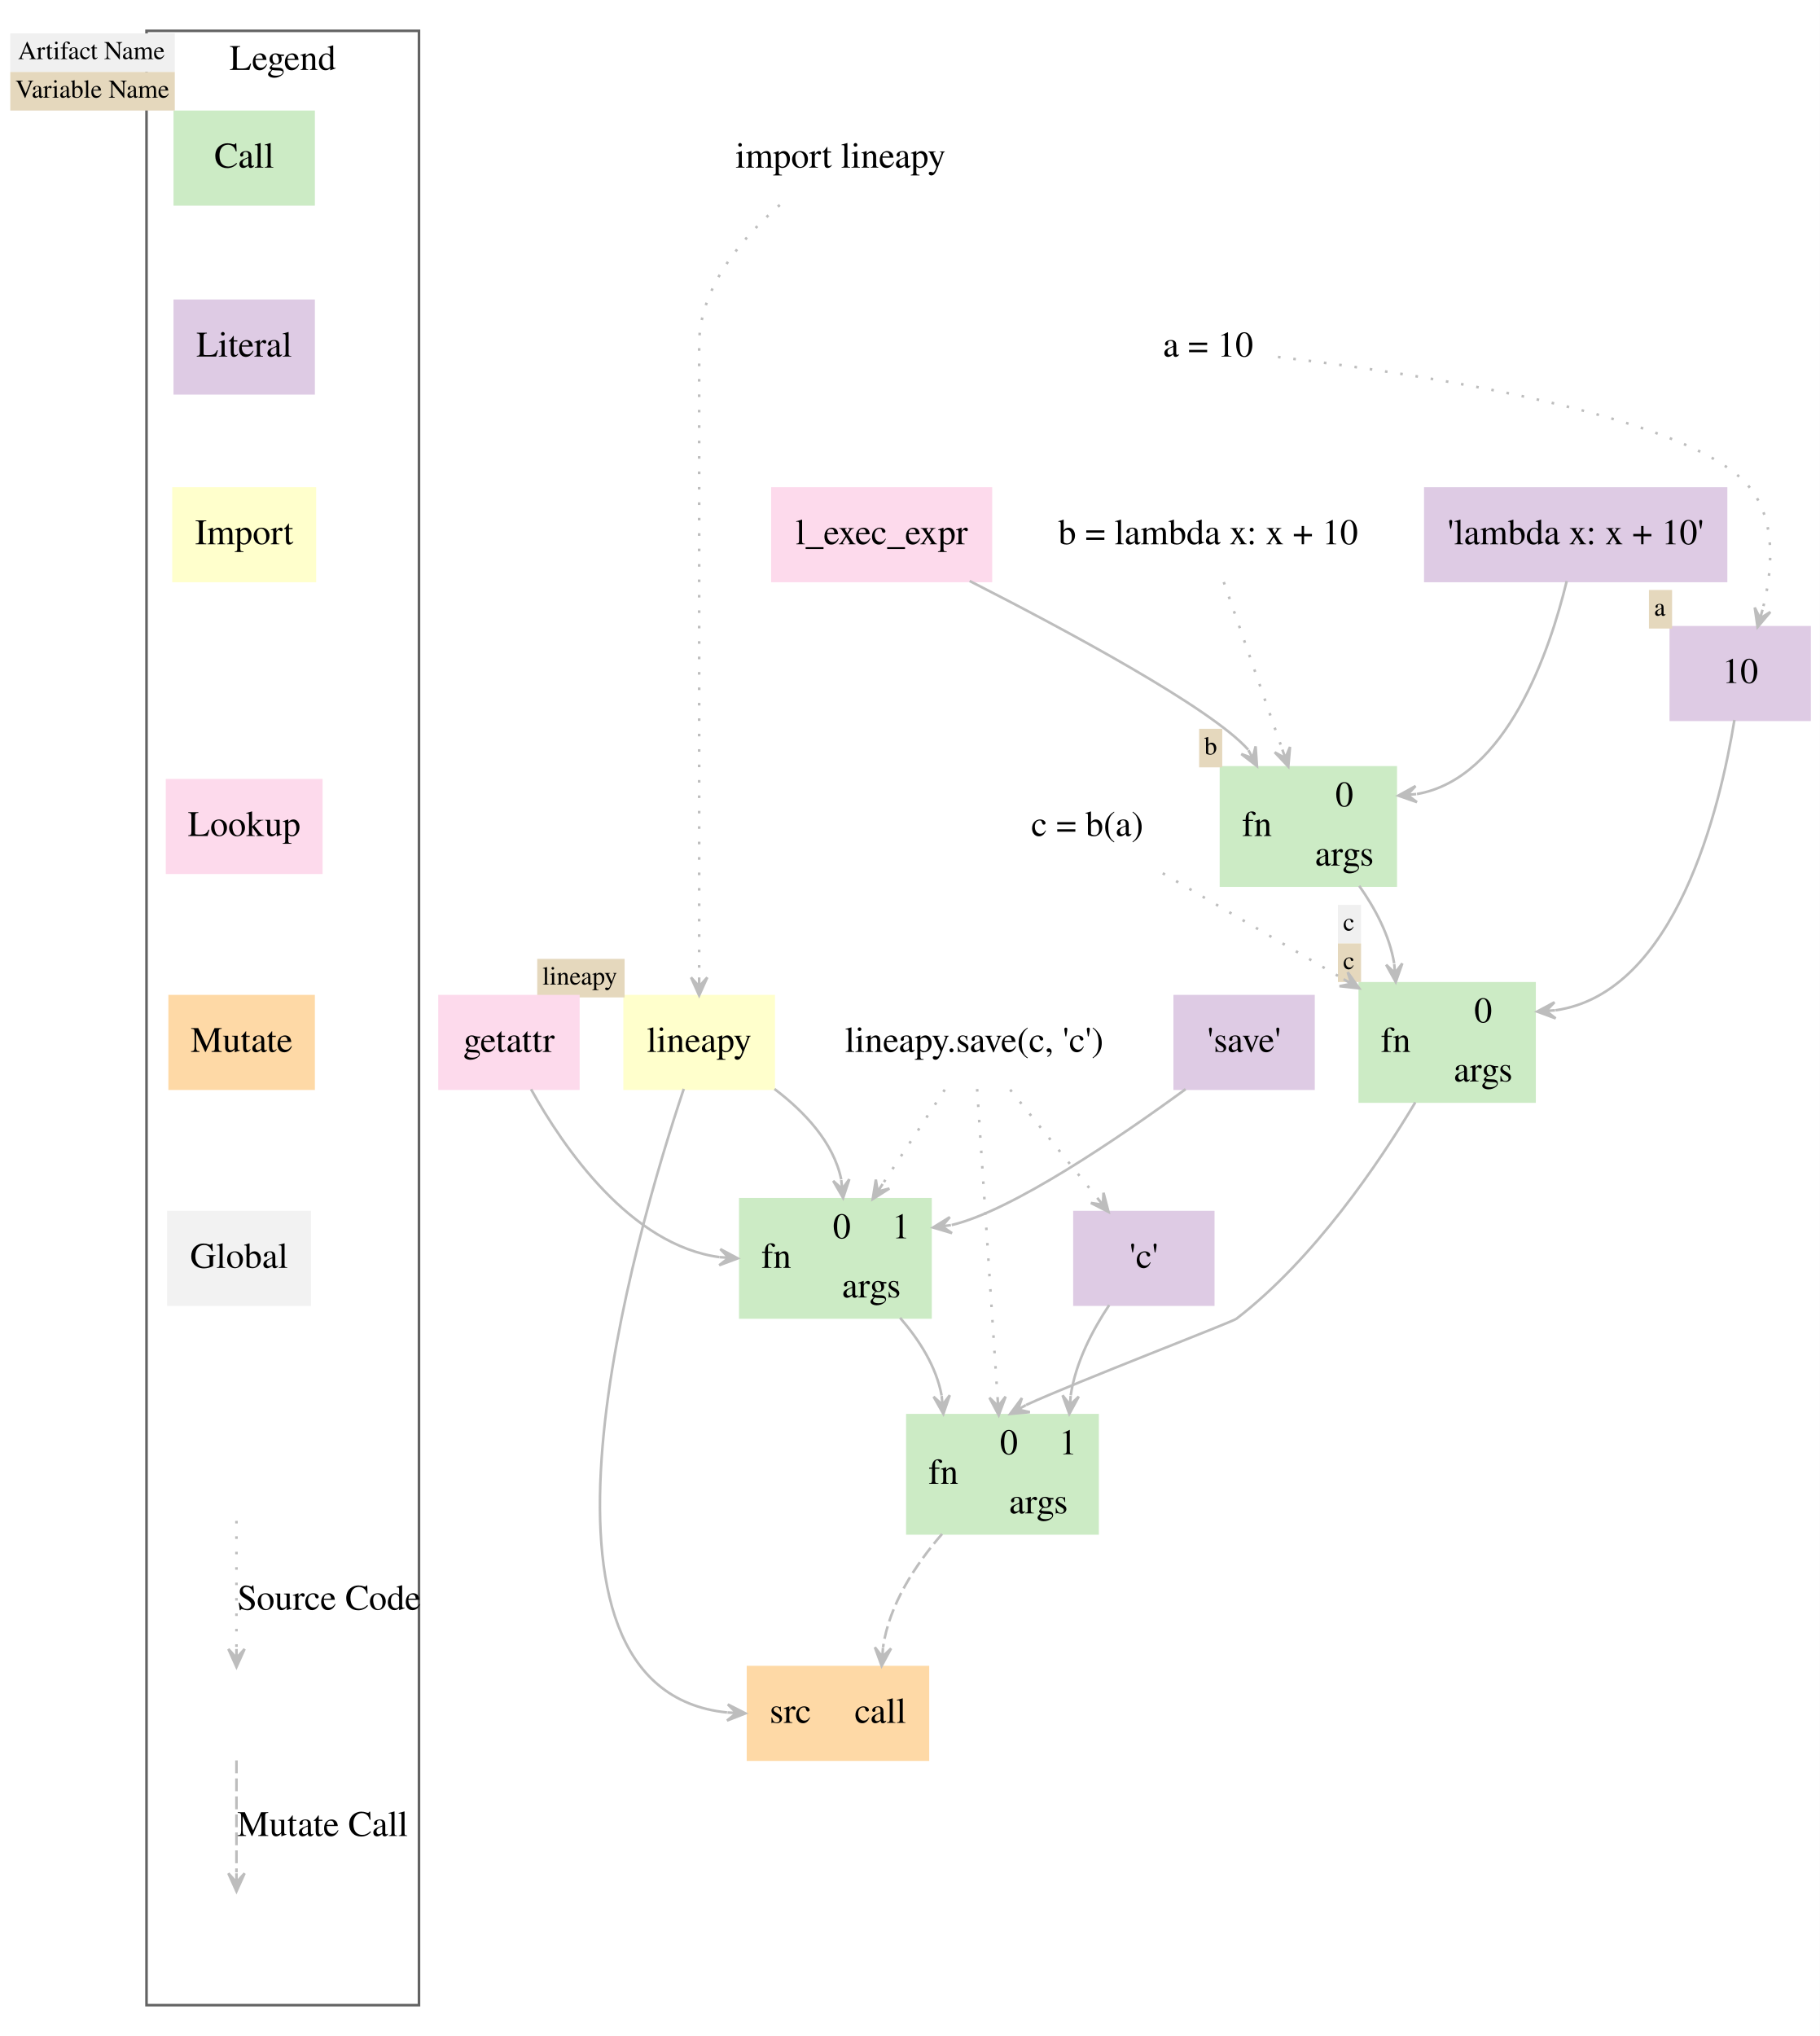
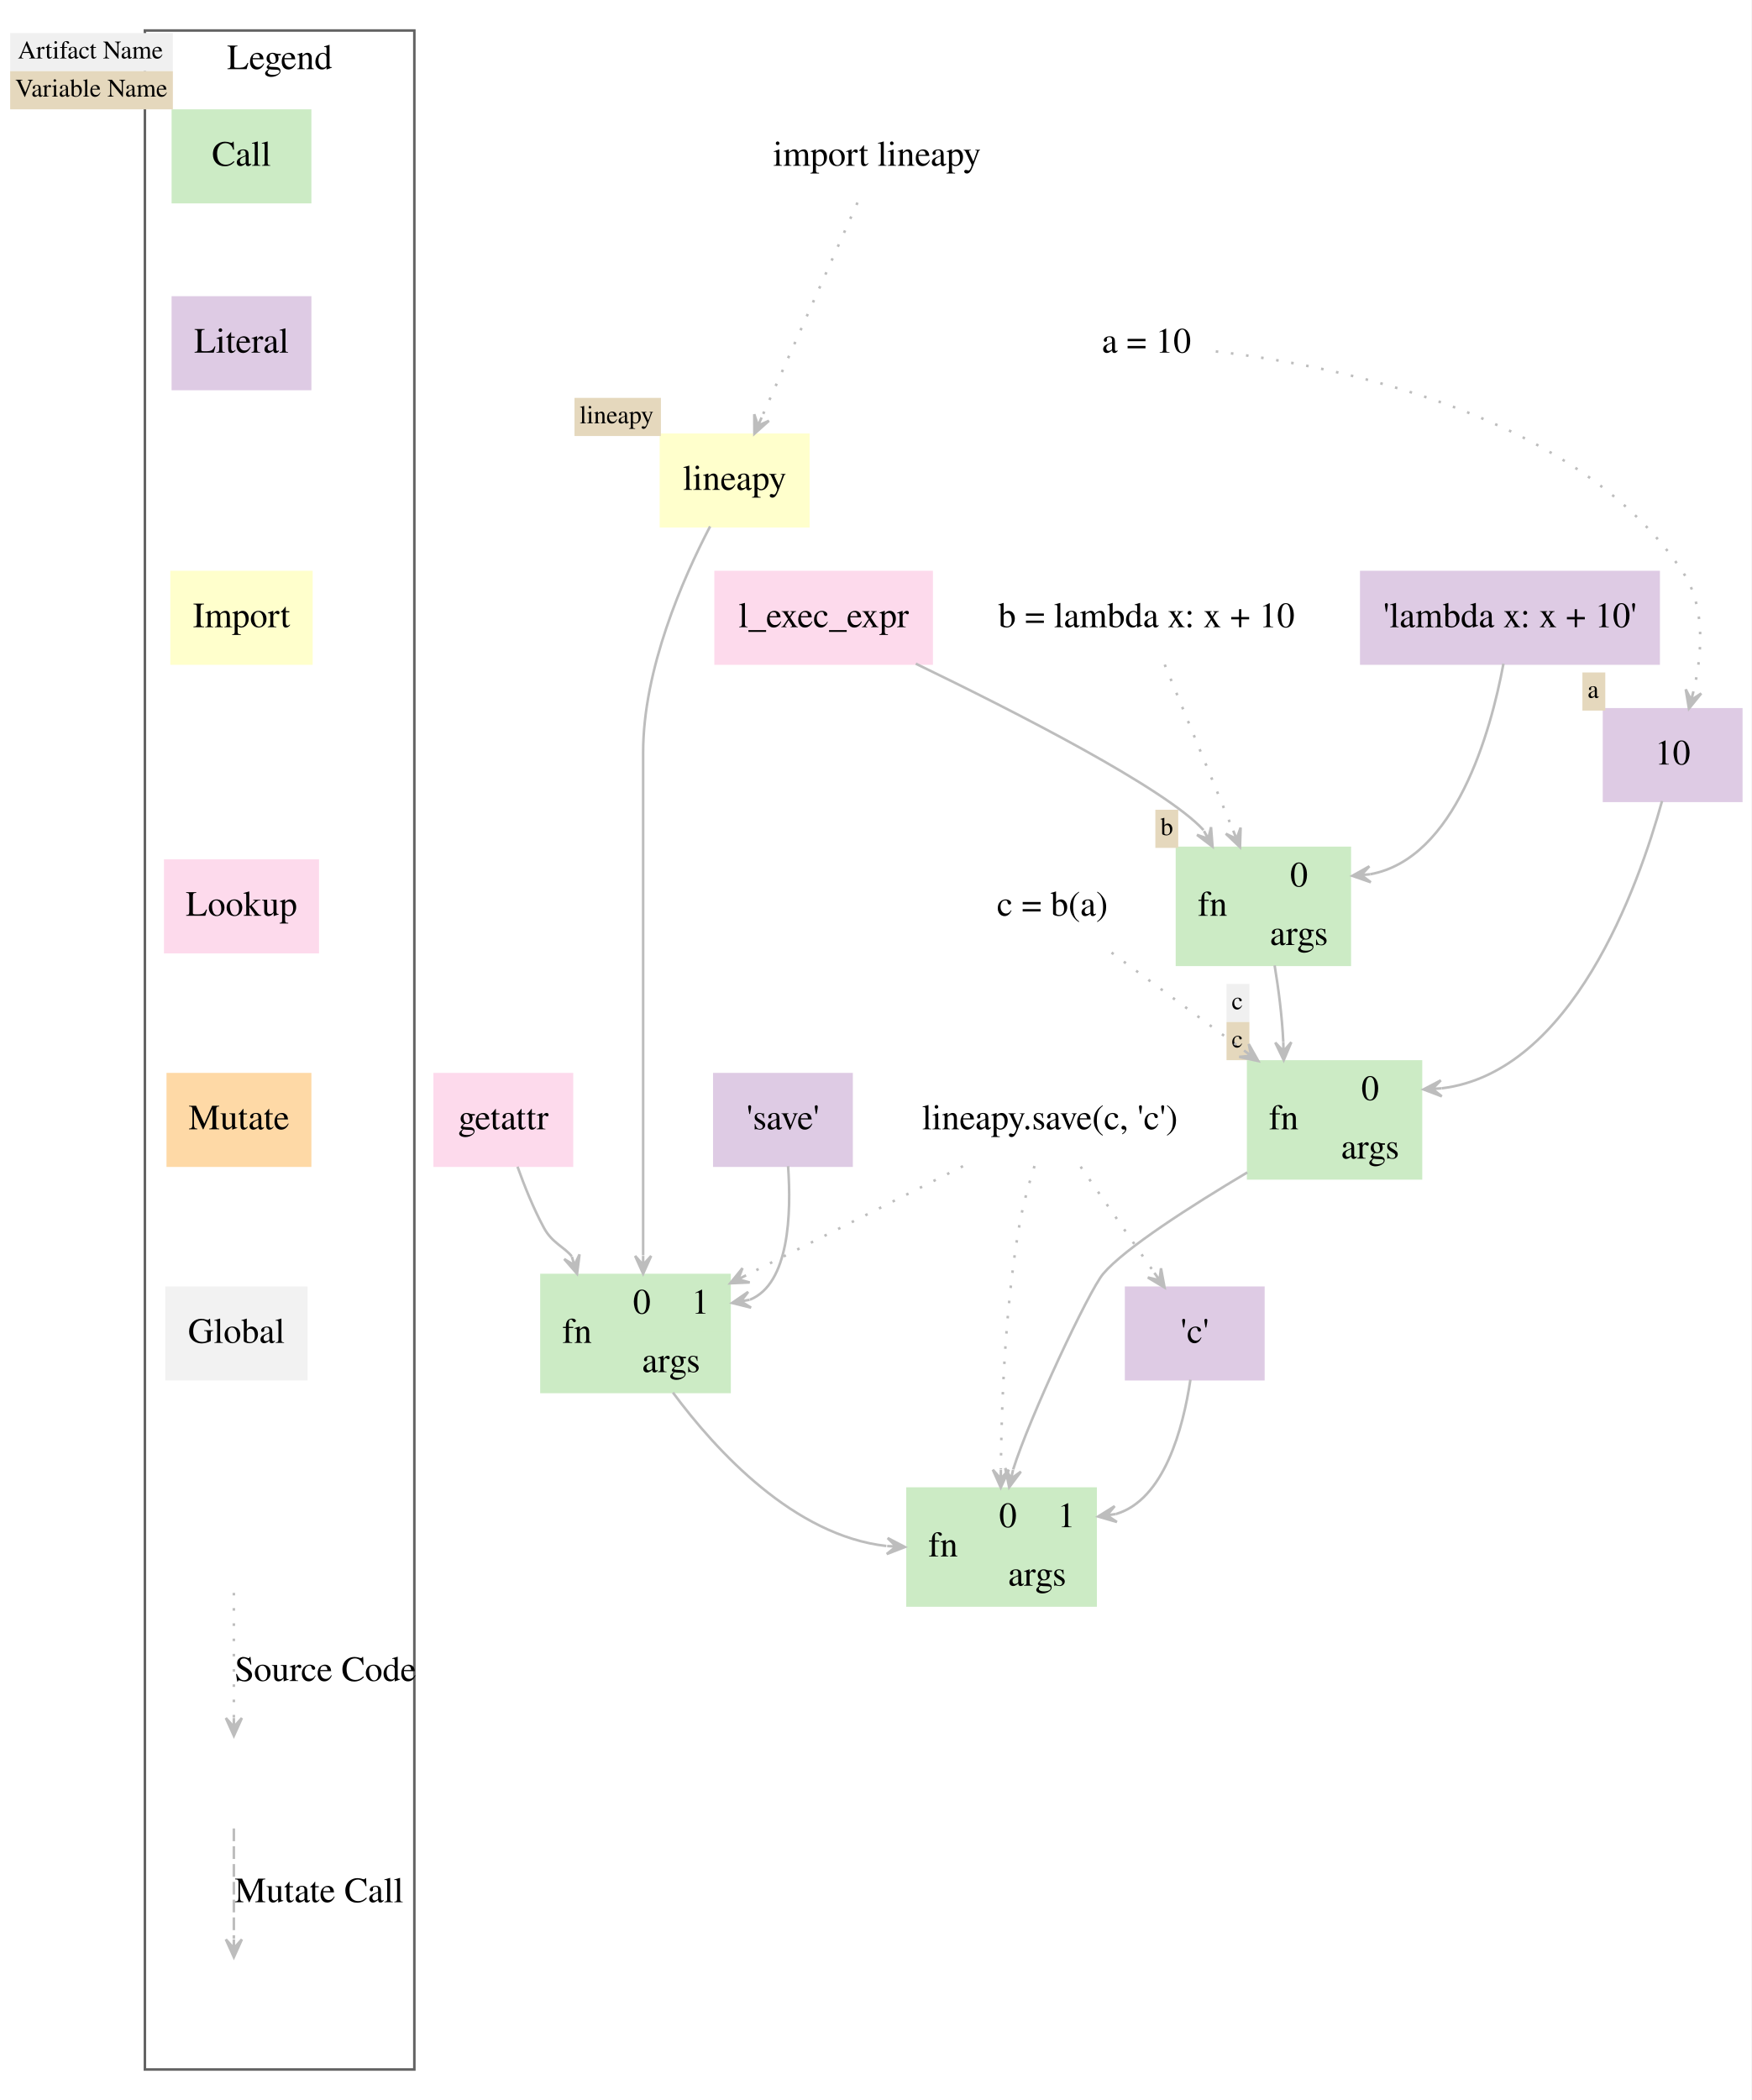
- <svg xmlns="http://www.w3.org/2000/svg" width="708pt" height="792pt" viewBox="0.00 0.00 708.00 792.00">
-   <g id="graph0" class="graph" transform="scale(1 1) rotate(0) translate(4 788)">
-     <polygon fill="white" stroke="transparent" points="-4,4 -4,-788 704,-788 704,4 -4,4" />
+ <svg xmlns="http://www.w3.org/2000/svg" width="689pt" height="826pt" viewBox="0.00 0.00 689.00 826.00">
+   <g id="graph0" class="graph" transform="scale(1 1) rotate(0) translate(4 822)">
+     <polygon fill="white" stroke="transparent" points="-4,4 -4,-822 685,-822 685,4 -4,4" />
    <g id="clust1" class="cluster">
-       <polygon fill="none" stroke="#636363" points="53,-8 53,-776 159,-776 159,-8 53,-8" />
-       <text text-anchor="middle" x="106" y="-760.8" font-family="Times,serif" font-size="14.00">Legend</text>
+       <polygon fill="none" stroke="#636363" points="53,-8 53,-810 159,-810 159,-8 53,-8" />
+       <text text-anchor="middle" x="106" y="-794.8" font-family="Times,serif" font-size="14.00">Legend</text>
    </g>
    <g id="node1" class="node">
-       <polygon fill="#ccebc5" stroke="#ccebc5" points="64,-708.5 64,-744.5 118,-744.5 118,-708.5 64,-708.5" />
-       <text text-anchor="middle" x="91" y="-722.8" font-family="Times,serif" font-size="14.00">Call</text>
-       <polygon fill="#f0f0f0" stroke="transparent" points="0,-760 0,-775 64,-775 64,-760 0,-760" />
-       <text text-anchor="start" x="3" y="-765" font-family="Times,serif" font-size="10.00">Artifact Name</text>
-       <polygon fill="#e5d8bd" stroke="transparent" points="0,-745 0,-760 64,-760 64,-745 0,-745" />
-       <text text-anchor="start" x="2" y="-750" font-family="Times,serif" font-size="10.00">Variable Name</text>
+       <polygon fill="#ccebc5" stroke="#ccebc5" points="64,-742.5 64,-778.5 118,-778.5 118,-742.5 64,-742.5" />
+       <text text-anchor="middle" x="91" y="-756.8" font-family="Times,serif" font-size="14.00">Call</text>
+       <polygon fill="#f0f0f0" stroke="transparent" points="0,-794 0,-809 64,-809 64,-794 0,-794" />
+       <text text-anchor="start" x="3" y="-799" font-family="Times,serif" font-size="10.00">Artifact Name</text>
+       <polygon fill="#e5d8bd" stroke="transparent" points="0,-779 0,-794 64,-794 64,-779 0,-779" />
+       <text text-anchor="start" x="2" y="-784" font-family="Times,serif" font-size="10.00">Variable Name</text>
    </g>
    <g id="node2" class="node">
-       <polygon fill="#decbe4" stroke="#decbe4" points="118,-671 64,-671 64,-635 118,-635 118,-671" />
-       <text text-anchor="middle" x="91" y="-649.3" font-family="Times,serif" font-size="14.00">Literal</text>
+       <polygon fill="#decbe4" stroke="#decbe4" points="118,-705 64,-705 64,-669 118,-669 118,-705" />
+       <text text-anchor="middle" x="91" y="-683.3" font-family="Times,serif" font-size="14.00">Literal</text>
    </g>
    <g id="node3" class="node">
-       <polygon fill="#ffffcc" stroke="#ffffcc" points="118.5,-598 63.5,-598 63.5,-562 118.5,-562 118.5,-598" />
-       <text text-anchor="middle" x="91" y="-576.3" font-family="Times,serif" font-size="14.00">Import</text>
+       <polygon fill="#ffffcc" stroke="#ffffcc" points="118.5,-597 63.5,-597 63.5,-561 118.5,-561 118.5,-597" />
+       <text text-anchor="middle" x="91" y="-575.3" font-family="Times,serif" font-size="14.00">Import</text>
    </g>
    <g id="node4" class="node">
-       <polygon fill="#fddaec" stroke="#fddaec" points="121,-484.5 61,-484.5 61,-448.5 121,-448.5 121,-484.5" />
-       <text text-anchor="middle" x="91" y="-462.8" font-family="Times,serif" font-size="14.00">Lookup</text>
+       <polygon fill="#fddaec" stroke="#fddaec" points="121,-483.5 61,-483.5 61,-447.5 121,-447.5 121,-483.5" />
+       <text text-anchor="middle" x="91" y="-461.8" font-family="Times,serif" font-size="14.00">Lookup</text>
    </g>
    <g id="node5" class="node">
-       <polygon fill="#fed9a6" stroke="#fed9a6" points="62,-364.5 62,-400.5 118,-400.5 118,-364.5 62,-364.5" />
-       <text text-anchor="middle" x="90" y="-378.8" font-family="Times,serif" font-size="14.00">Mutate</text>
+       <polygon fill="#fed9a6" stroke="#fed9a6" points="62,-363.5 62,-399.5 118,-399.5 118,-363.5 62,-363.5" />
+       <text text-anchor="middle" x="90" y="-377.8" font-family="Times,serif" font-size="14.00">Mutate</text>
    </g>
    <g id="node6" class="node">
-       <polygon fill="#f2f2f2" stroke="#f2f2f2" points="116.5,-316.5 61.5,-316.5 61.5,-280.5 116.5,-280.5 116.5,-316.5" />
-       <text text-anchor="middle" x="89" y="-294.8" font-family="Times,serif" font-size="14.00">Global</text>
+       <polygon fill="#f2f2f2" stroke="#f2f2f2" points="116.5,-315.5 61.5,-315.5 61.5,-279.5 116.5,-279.5 116.5,-315.5" />
+       <text text-anchor="middle" x="89" y="-293.8" font-family="Times,serif" font-size="14.00">Global</text>
    </g>
    <g id="edge7" class="edge">
-       <path fill="none" stroke="#bdbdbd" stroke-dasharray="1,5" d="M88,-196.38C88,-182.4 88,-162.47 88,-146.83" />
-       <polygon fill="#bdbdbd" stroke="#bdbdbd" points="88,-139.54 91.15,-146.54 88,-143.04 88,-146.54 88,-146.54 88,-146.54 88,-143.04 84.85,-146.54 88,-139.54 88,-139.54" />
-       <text text-anchor="middle" x="124" y="-161.8" font-family="Times,serif" font-size="14.00">Source Code</text>
+       <path fill="none" stroke="#bdbdbd" stroke-dasharray="1,5" d="M88,-195.48C88,-181.66 88,-162 88,-146.49" />
+       <polygon fill="#bdbdbd" stroke="#bdbdbd" points="88,-139.25 91.15,-146.25 88,-142.75 88,-146.25 88,-146.25 88,-146.25 88,-142.75 84.85,-146.25 88,-139.25 88,-139.25" />
+       <text text-anchor="middle" x="124" y="-160.8" font-family="Times,serif" font-size="14.00">Source Code</text>
    </g>
    <g id="edge8" class="edge">
-       <path fill="none" stroke="#bdbdbd" stroke-dasharray="5,2" d="M88,-103.2C88,-90.68 88,-73.59 88,-59.65" />
-       <polygon fill="#bdbdbd" stroke="#bdbdbd" points="88,-52.28 91.15,-59.28 88,-55.78 88,-59.28 88,-59.28 88,-59.28 88,-55.78 84.85,-59.28 88,-52.28 88,-52.28" />
+       <path fill="none" stroke="#bdbdbd" stroke-dasharray="5,2" d="M88,-102.8C88,-90.36 88,-73.36 88,-59.5" />
+       <polygon fill="#bdbdbd" stroke="#bdbdbd" points="88,-52.18 91.15,-59.18 88,-55.68 88,-59.18 88,-59.18 88,-59.18 88,-55.68 84.85,-59.18 88,-52.18 88,-52.18" />
      <text text-anchor="middle" x="121.5" y="-73.8" font-family="Times,serif" font-size="14.00">Mutate Call</text>
    </g>
    <g id="node10" class="node">
-       <polygon fill="#ffffcc" stroke="#ffffcc" points="297,-400.5 239,-400.5 239,-364.5 297,-364.5 297,-400.5" />
-       <text text-anchor="middle" x="268" y="-378.8" font-family="Times,serif" font-size="14.00">lineapy</text>
-       <polygon fill="#e5d8bd" stroke="transparent" points="205,-400 205,-415 239,-415 239,-400 205,-400" />
-       <text text-anchor="start" x="207" y="-405" font-family="Times,serif" font-size="10.00">lineapy</text>
+       <polygon fill="#ffffcc" stroke="#ffffcc" points="314,-651 256,-651 256,-615 314,-615 314,-651" />
+       <text text-anchor="middle" x="285" y="-629.3" font-family="Times,serif" font-size="14.00">lineapy</text>
+       <polygon fill="#e5d8bd" stroke="transparent" points="222,-650.5 222,-665.5 256,-665.5 256,-650.5 222,-650.5" />
+       <text text-anchor="start" x="224" y="-655.5" font-family="Times,serif" font-size="10.00">lineapy</text>
    </g>
    <g id="node19" class="node">
-       <polygon fill="#ccebc5" stroke="#ccebc5" points="284,-275.5 284,-321.5 358,-321.5 358,-275.5 284,-275.5" />
-       <text text-anchor="middle" x="298" y="-294.8" font-family="Times,serif" font-size="14.00">fn</text>
-       <polyline fill="none" stroke="#ccebc5" points="312,-275.5 312,-321.5 " />
-       <text text-anchor="middle" x="323.5" y="-306.3" font-family="Times,serif" font-size="14.00">0</text>
-       <polyline fill="none" stroke="#ccebc5" points="335,-298.5 335,-321.5 " />
-       <text text-anchor="middle" x="346.5" y="-306.3" font-family="Times,serif" font-size="14.00">1</text>
-       <polyline fill="none" stroke="#ccebc5" points="312,-298.5 358,-298.5 " />
-       <text text-anchor="middle" x="335" y="-283.3" font-family="Times,serif" font-size="14.00">args</text>
+       <polygon fill="#ccebc5" stroke="#ccebc5" points="209,-274.5 209,-320.5 283,-320.5 283,-274.5 209,-274.5" />
+       <text text-anchor="middle" x="223" y="-293.8" font-family="Times,serif" font-size="14.00">fn</text>
+       <polyline fill="none" stroke="#ccebc5" points="237,-274.5 237,-320.5 " />
+       <text text-anchor="middle" x="248.5" y="-305.3" font-family="Times,serif" font-size="14.00">0</text>
+       <polyline fill="none" stroke="#ccebc5" points="260,-297.5 260,-320.5 " />
+       <text text-anchor="middle" x="271.5" y="-305.3" font-family="Times,serif" font-size="14.00">1</text>
+       <polyline fill="none" stroke="#ccebc5" points="237,-297.5 283,-297.5 " />
+       <text text-anchor="middle" x="260" y="-282.3" font-family="Times,serif" font-size="14.00">args</text>
    </g>
    <g id="edge14" class="edge">
-       <path fill="none" stroke="#bdbdbd" d="M297.31,-364.39C308.96,-355.55 320.3,-343.59 323.26,-329.23" />
-       <polygon fill="#bdbdbd" stroke="#bdbdbd" points="324,-322 326.42,-329.29 323.64,-325.48 323.28,-328.96 323.28,-328.96 323.28,-328.96 323.64,-325.48 320.15,-328.64 324,-322 324,-322" />
+       <path fill="none" stroke="#bdbdbd" d="M275.35,-614.97C264.69,-594.52 249,-558.85 249,-526 249,-526 249,-526 249,-380.5 249,-356.64 249,-348.92 249,-328.22" />
+       <polygon fill="#bdbdbd" stroke="#bdbdbd" points="249,-321 252.15,-328 249,-324.5 249,-328 249,-328 249,-328 249,-324.5 245.85,-328 249,-321 249,-321" />
+     </g>
+     <g id="node11" class="node">
+       <polygon fill="#decbe4" stroke="#decbe4" points="681,-543 627,-543 627,-507 681,-507 681,-543" />
+       <text text-anchor="middle" x="654" y="-521.3" font-family="Times,serif" font-size="14.00">10</text>
+       <polygon fill="#e5d8bd" stroke="transparent" points="618.5,-542.5 618.5,-557.5 627.5,-557.5 627.5,-542.5 618.5,-542.5" />
+       <text text-anchor="start" x="620.5" y="-547.5" font-family="Times,serif" font-size="10.00">a</text>
+     </g>
+     <g id="node15" class="node">
+       <polygon fill="#ccebc5" stroke="#ccebc5" points="487,-358.5 487,-404.5 555,-404.5 555,-358.5 487,-358.5" />
+       <text text-anchor="middle" x="501" y="-377.8" font-family="Times,serif" font-size="14.00">fn</text>
+       <polyline fill="none" stroke="#ccebc5" points="515,-358.5 515,-404.5 " />
+       <text text-anchor="middle" x="535" y="-389.3" font-family="Times,serif" font-size="14.00">0</text>
+       <polyline fill="none" stroke="#ccebc5" points="515,-381.5 555,-381.5 " />
+       <text text-anchor="middle" x="535" y="-366.3" font-family="Times,serif" font-size="14.00">args</text>
+       <polygon fill="#f0f0f0" stroke="transparent" points="478.5,-420 478.5,-435 487.5,-435 487.5,-420 478.5,-420" />
+       <text text-anchor="start" x="480.5" y="-425" font-family="Times,serif" font-size="10.00">c</text>
+       <polygon fill="#e5d8bd" stroke="transparent" points="478.5,-405 478.5,-420 487.5,-420 487.5,-405 478.5,-405" />
+       <text text-anchor="start" x="480.5" y="-410" font-family="Times,serif" font-size="10.00">c</text>
+     </g>
+     <g id="edge12" class="edge">
+       <path fill="none" stroke="#bdbdbd" d="M649.83,-506.94C640.46,-473.09 614.47,-400.13 563.08,-393.92" />
+       <polygon fill="#bdbdbd" stroke="#bdbdbd" points="556,-393.5 563.18,-390.77 559.49,-393.71 562.99,-393.92 562.99,-393.92 562.99,-393.92 559.49,-393.71 562.8,-397.06 556,-393.5 556,-393.5" />
+     </g>
+     <g id="node12" class="node">
+       <polygon fill="#fddaec" stroke="#fddaec" points="362.5,-597 277.5,-597 277.5,-561 362.5,-561 362.5,-597" />
+       <text text-anchor="middle" x="320" y="-575.3" font-family="Times,serif" font-size="14.00">l_exec_expr</text>
+     </g>
+     <g id="node14" class="node">
+       <polygon fill="#ccebc5" stroke="#ccebc5" points="459,-442.5 459,-488.5 527,-488.5 527,-442.5 459,-442.5" />
+       <text text-anchor="middle" x="473" y="-461.8" font-family="Times,serif" font-size="14.00">fn</text>
+       <polyline fill="none" stroke="#ccebc5" points="487,-442.5 487,-488.5 " />
+       <text text-anchor="middle" x="507" y="-473.3" font-family="Times,serif" font-size="14.00">0</text>
+       <polyline fill="none" stroke="#ccebc5" points="487,-465.5 527,-465.5 " />
+       <text text-anchor="middle" x="507" y="-450.3" font-family="Times,serif" font-size="14.00">args</text>
+       <polygon fill="#e5d8bd" stroke="transparent" points="450.5,-488.5 450.5,-503.5 459.5,-503.5 459.5,-488.5 450.5,-488.5" />
+       <text text-anchor="start" x="452.5" y="-493.5" font-family="Times,serif" font-size="10.00">b</text>
+     </g>
+     <g id="edge9" class="edge">
+       <path fill="none" stroke="#bdbdbd" d="M356.26,-560.95C395.49,-542 454.47,-511.92 469.45,-495.5" />
+       <polygon fill="#bdbdbd" stroke="#bdbdbd" points="473,-489 472.4,-496.65 471.32,-492.07 469.64,-495.14 469.64,-495.14 469.64,-495.14 471.32,-492.07 466.88,-493.63 473,-489 473,-489" />
+     </g>
+     <g id="node13" class="node">
+       <polygon fill="#decbe4" stroke="#decbe4" points="648.5,-597 531.5,-597 531.5,-561 648.5,-561 648.5,-597" />
+       <text text-anchor="middle" x="590" y="-575.3" font-family="Times,serif" font-size="14.00">'lambda x: x + 10'</text>
+     </g>
+     <g id="edge10" class="edge">
+       <path fill="none" stroke="#bdbdbd" d="M587.44,-560.95C582.41,-534.07 568.62,-484.25 534.99,-478.12" />
+       <polygon fill="#bdbdbd" stroke="#bdbdbd" points="528,-477.5 535.25,-474.98 531.49,-477.81 534.97,-478.12 534.97,-478.12 534.97,-478.12 531.49,-477.81 534.69,-481.26 528,-477.5 528,-477.5" />
+     </g>
+     <g id="edge11" class="edge">
+       <path fill="none" stroke="#bdbdbd" d="M497.42,-442.27C498.92,-433.22 500.35,-422.46 500.83,-412.09" />
+       <polygon fill="#bdbdbd" stroke="#bdbdbd" points="501,-405 503.98,-412.07 500.92,-408.5 500.83,-412 500.83,-412 500.83,-412 500.92,-408.5 497.68,-411.92 501,-405 501,-405" />
    </g>
    <g id="node20" class="node">
-       <polygon fill="#fed9a6" stroke="#fed9a6" points="287,-103.5 287,-139.5 357,-139.5 357,-103.5 287,-103.5" />
-       <text text-anchor="middle" x="303.5" y="-117.8" font-family="Times,serif" font-size="14.00">src</text>
-       <polyline fill="none" stroke="#fed9a6" points="320,-103.5 320,-139.5 " />
-       <text text-anchor="middle" x="338.5" y="-117.8" font-family="Times,serif" font-size="14.00">call</text>
+       <polygon fill="#ccebc5" stroke="#ccebc5" points="353,-190.5 353,-236.5 427,-236.5 427,-190.5 353,-190.5" />
+       <text text-anchor="middle" x="367" y="-209.8" font-family="Times,serif" font-size="14.00">fn</text>
+       <polyline fill="none" stroke="#ccebc5" points="381,-190.5 381,-236.5 " />
+       <text text-anchor="middle" x="392.5" y="-221.3" font-family="Times,serif" font-size="14.00">0</text>
+       <polyline fill="none" stroke="#ccebc5" points="404,-213.5 404,-236.5 " />
+       <text text-anchor="middle" x="415.5" y="-221.3" font-family="Times,serif" font-size="14.00">1</text>
+       <polyline fill="none" stroke="#ccebc5" points="381,-213.5 427,-213.5 " />
+       <text text-anchor="middle" x="404" y="-198.3" font-family="Times,serif" font-size="14.00">args</text>
+     </g>
+     <g id="edge17" class="edge">
+       <path fill="none" stroke="#bdbdbd" d="M486.67,-360.85C464.58,-347.69 438.48,-331.01 430,-321 424.31,-314.28 400.87,-264.16 394.57,-244.02" />
+       <polygon fill="#bdbdbd" stroke="#bdbdbd" points="393,-237 397.6,-243.15 393.76,-240.42 394.52,-243.83 394.52,-243.83 394.52,-243.83 393.76,-240.42 391.45,-244.52 393,-237 393,-237" />
+     </g>
+     <g id="node16" class="node">
+       <polygon fill="#decbe4" stroke="#decbe4" points="493,-315.5 439,-315.5 439,-279.5 493,-279.5 493,-315.5" />
+       <text text-anchor="middle" x="466" y="-293.8" font-family="Times,serif" font-size="14.00">'c'</text>
+     </g>
+     <g id="edge18" class="edge">
+       <path fill="none" stroke="#bdbdbd" d="M464.29,-279.31C461.46,-260.43 454.06,-232.04 434.94,-226.47" />
+       <polygon fill="#bdbdbd" stroke="#bdbdbd" points="428,-225.5 435.37,-223.35 431.47,-225.98 434.93,-226.47 434.93,-226.47 434.93,-226.47 431.47,-225.98 434.5,-229.59 428,-225.5 428,-225.5" />
+     </g>
+     <g id="node17" class="node">
+       <polygon fill="#fddaec" stroke="#fddaec" points="221,-399.5 167,-399.5 167,-363.5 221,-363.5 221,-399.5" />
+       <text text-anchor="middle" x="194" y="-377.8" font-family="Times,serif" font-size="14.00">getattr</text>
+     </g>
+     <g id="edge13" class="edge">
+       <path fill="none" stroke="#bdbdbd" d="M199.58,-363.1C202.3,-355.5 205.88,-346.6 210,-339 213.23,-333.04 218.17,-331.43 220.93,-327.8" />
+       <polygon fill="#bdbdbd" stroke="#bdbdbd" points="223,-321 223.98,-328.61 221.98,-324.35 220.96,-327.7 220.96,-327.7 220.96,-327.7 221.98,-324.35 217.95,-326.78 223,-321 223,-321" />
+     </g>
+     <g id="node18" class="node">
+       <polygon fill="#decbe4" stroke="#decbe4" points="331,-399.5 277,-399.5 277,-363.5 331,-363.5 331,-399.5" />
+       <text text-anchor="middle" x="304" y="-377.8" font-family="Times,serif" font-size="14.00">'save'</text>
+     </g>
+     <g id="edge15" class="edge">
+       <path fill="none" stroke="#bdbdbd" d="M306.02,-363.31C307.34,-344.76 306.53,-317.03 291,-310.78" />
+       <polygon fill="#bdbdbd" stroke="#bdbdbd" points="284,-309.5 291.45,-307.66 287.44,-310.13 290.89,-310.76 290.89,-310.76 290.89,-310.76 287.44,-310.13 290.32,-313.86 284,-309.5 284,-309.5" />
    </g>
    <g id="edge16" class="edge">
-       <path fill="none" stroke="#bdbdbd" d="M262.02,-364.44C243.14,-308.07 191.01,-130.82 278.85,-121.85" />
-       <polygon fill="#bdbdbd" stroke="#bdbdbd" points="286,-121.5 279.16,-124.99 282.5,-121.67 279.01,-121.84 279.01,-121.84 279.01,-121.84 282.5,-121.67 278.85,-118.7 286,-121.5 286,-121.5" />
-     </g>
-     <g id="node11" class="node">
-       <polygon fill="#decbe4" stroke="#decbe4" points="700,-544 646,-544 646,-508 700,-508 700,-544" />
-       <text text-anchor="middle" x="673" y="-522.3" font-family="Times,serif" font-size="14.00">10</text>
-       <polygon fill="#e5d8bd" stroke="transparent" points="637.5,-543.5 637.5,-558.5 646.5,-558.5 646.5,-543.5 637.5,-543.5" />
-       <text text-anchor="start" x="639.5" y="-548.5" font-family="Times,serif" font-size="10.00">a</text>
-     </g>
-     <g id="node15" class="node">
-       <polygon fill="#ccebc5" stroke="#ccebc5" points="525,-359.5 525,-405.5 593,-405.5 593,-359.5 525,-359.5" />
-       <text text-anchor="middle" x="539" y="-378.8" font-family="Times,serif" font-size="14.00">fn</text>
-       <polyline fill="none" stroke="#ccebc5" points="553,-359.5 553,-405.5 " />
-       <text text-anchor="middle" x="573" y="-390.3" font-family="Times,serif" font-size="14.00">0</text>
-       <polyline fill="none" stroke="#ccebc5" points="553,-382.5 593,-382.5 " />
-       <text text-anchor="middle" x="573" y="-367.3" font-family="Times,serif" font-size="14.00">args</text>
-       <polygon fill="#f0f0f0" stroke="transparent" points="516.5,-421 516.5,-436 525.5,-436 525.5,-421 516.5,-421" />
-       <text text-anchor="start" x="518.5" y="-426" font-family="Times,serif" font-size="10.00">c</text>
-       <polygon fill="#e5d8bd" stroke="transparent" points="516.5,-406 516.5,-421 525.5,-421 525.5,-406 516.5,-406" />
-       <text text-anchor="start" x="518.5" y="-411" font-family="Times,serif" font-size="10.00">c</text>
-     </g>
-     <g id="edge12" class="edge">
-       <path fill="none" stroke="#bdbdbd" d="M670.75,-507.94C665.29,-474.22 648.15,-401.72 601.15,-395" />
-       <polygon fill="#bdbdbd" stroke="#bdbdbd" points="594,-394.5 601.2,-391.85 597.49,-394.75 600.98,-394.99 600.98,-394.99 600.98,-394.99 597.49,-394.75 600.76,-398.13 594,-394.5 594,-394.5" />
-     </g>
-     <g id="node12" class="node">
-       <polygon fill="#fddaec" stroke="#fddaec" points="381.5,-598 296.5,-598 296.5,-562 381.5,-562 381.5,-598" />
-       <text text-anchor="middle" x="339" y="-576.3" font-family="Times,serif" font-size="14.00">l_exec_expr</text>
-     </g>
-     <g id="node14" class="node">
-       <polygon fill="#ccebc5" stroke="#ccebc5" points="471,-443.5 471,-489.5 539,-489.5 539,-443.5 471,-443.5" />
-       <text text-anchor="middle" x="485" y="-462.8" font-family="Times,serif" font-size="14.00">fn</text>
-       <polyline fill="none" stroke="#ccebc5" points="499,-443.5 499,-489.5 " />
-       <text text-anchor="middle" x="519" y="-474.3" font-family="Times,serif" font-size="14.00">0</text>
-       <polyline fill="none" stroke="#ccebc5" points="499,-466.5 539,-466.5 " />
-       <text text-anchor="middle" x="519" y="-451.3" font-family="Times,serif" font-size="14.00">args</text>
-       <polygon fill="#e5d8bd" stroke="transparent" points="462.5,-489.5 462.5,-504.5 471.5,-504.5 471.5,-489.5 462.5,-489.5" />
-       <text text-anchor="start" x="464.5" y="-494.5" font-family="Times,serif" font-size="10.00">b</text>
-     </g>
-     <g id="edge9" class="edge">
-       <path fill="none" stroke="#bdbdbd" d="M373.23,-562C410.65,-542.94 467.22,-512.59 481.59,-496.37" />
-       <polygon fill="#bdbdbd" stroke="#bdbdbd" points="485,-490 484.47,-497.66 483.35,-493.09 481.69,-496.17 481.69,-496.17 481.69,-496.17 483.35,-493.09 478.92,-494.68 485,-490 485,-490" />
-     </g>
-     <g id="node13" class="node">
-       <polygon fill="#decbe4" stroke="#decbe4" points="667.5,-598 550.5,-598 550.5,-562 667.5,-562 667.5,-598" />
-       <text text-anchor="middle" x="609" y="-576.3" font-family="Times,serif" font-size="14.00">'lambda x: x + 10'</text>
-     </g>
-     <g id="edge10" class="edge">
-       <path fill="none" stroke="#bdbdbd" d="M605.51,-561.95C598.98,-535.07 582.27,-485.25 547.25,-479.12" />
-       <polygon fill="#bdbdbd" stroke="#bdbdbd" points="540,-478.5 547.24,-475.96 543.49,-478.8 546.97,-479.1 546.97,-479.1 546.97,-479.1 543.49,-478.8 546.71,-482.24 540,-478.5 540,-478.5" />
-     </g>
-     <g id="edge11" class="edge">
-       <path fill="none" stroke="#bdbdbd" d="M524.78,-443.41C530.91,-434.74 536.55,-424.25 538.38,-413.27" />
-       <polygon fill="#bdbdbd" stroke="#bdbdbd" points="539,-406 541.55,-413.24 538.7,-409.49 538.41,-412.97 538.41,-412.97 538.41,-412.97 538.7,-409.49 535.27,-412.71 539,-406 539,-406" />
+       <path fill="none" stroke="#bdbdbd" d="M260.72,-274.26C277.82,-251.21 308.37,-217.98 344.67,-213.91" />
+       <polygon fill="#bdbdbd" stroke="#bdbdbd" points="352,-213.5 345.19,-217.04 348.51,-213.7 345.01,-213.89 345.01,-213.89 345.01,-213.89 348.51,-213.7 344.83,-210.75 352,-213.5 352,-213.5" />
    </g>
    <g id="node21" class="node">
-       <polygon fill="#ccebc5" stroke="#ccebc5" points="349,-191.5 349,-237.5 423,-237.5 423,-191.5 349,-191.5" />
-       <text text-anchor="middle" x="363" y="-210.8" font-family="Times,serif" font-size="14.00">fn</text>
-       <polyline fill="none" stroke="#ccebc5" points="377,-191.5 377,-237.5 " />
-       <text text-anchor="middle" x="388.5" y="-222.3" font-family="Times,serif" font-size="14.00">0</text>
-       <polyline fill="none" stroke="#ccebc5" points="400,-214.5 400,-237.5 " />
-       <text text-anchor="middle" x="411.5" y="-222.3" font-family="Times,serif" font-size="14.00">1</text>
-       <polyline fill="none" stroke="#ccebc5" points="377,-214.5 423,-214.5 " />
-       <text text-anchor="middle" x="400" y="-199.3" font-family="Times,serif" font-size="14.00">args</text>
+       <text text-anchor="middle" x="341" y="-756.8" font-family="Times,serif" font-size="14.00">import lineapy</text>
    </g>
    <g id="edge19" class="edge">
-       <path fill="none" stroke="#bdbdbd" d="M546.59,-359.17C532.44,-335.49 507.32,-298.35 477,-275 475.24,-273.65 414.93,-250.55 395.19,-241.46" />
-       <polygon fill="#bdbdbd" stroke="#bdbdbd" points="389,-238 396.65,-238.67 392.05,-239.71 395.11,-241.42 395.11,-241.42 395.11,-241.42 392.05,-239.71 393.57,-244.17 389,-238 389,-238" />
-     </g>
-     <g id="node16" class="node">
-       <polygon fill="#decbe4" stroke="#decbe4" points="468,-316.5 414,-316.5 414,-280.5 468,-280.5 468,-316.5" />
-       <text text-anchor="middle" x="441" y="-294.8" font-family="Times,serif" font-size="14.00">'c'</text>
-     </g>
-     <g id="edge20" class="edge">
-       <path fill="none" stroke="#bdbdbd" d="M427.52,-280.33C421.13,-270.75 414.47,-258.16 412.55,-245.21" />
-       <polygon fill="#bdbdbd" stroke="#bdbdbd" points="412,-238 415.67,-244.74 412.27,-241.49 412.53,-244.98 412.53,-244.98 412.53,-244.98 412.27,-241.49 409.39,-245.22 412,-238 412,-238" />
-     </g>
-     <g id="node17" class="node">
-       <polygon fill="#fddaec" stroke="#fddaec" points="221,-400.5 167,-400.5 167,-364.5 221,-364.5 221,-400.5" />
-       <text text-anchor="middle" x="194" y="-378.8" font-family="Times,serif" font-size="14.00">getattr</text>
-     </g>
-     <g id="edge13" class="edge">
-       <path fill="none" stroke="#bdbdbd" d="M202.59,-364.3C215.26,-341.51 241.24,-303.62 275.94,-298.97" />
-       <polygon fill="#bdbdbd" stroke="#bdbdbd" points="283,-298.5 276.23,-302.11 279.51,-298.73 276.02,-298.97 276.02,-298.97 276.02,-298.97 279.51,-298.73 275.81,-295.82 283,-298.5 283,-298.5" />
-     </g>
-     <g id="node18" class="node">
-       <polygon fill="#decbe4" stroke="#decbe4" points="507,-400.5 453,-400.5 453,-364.5 507,-364.5 507,-400.5" />
-       <text text-anchor="middle" x="480" y="-378.8" font-family="Times,serif" font-size="14.00">'save'</text>
-     </g>
-     <g id="edge15" class="edge">
-       <path fill="none" stroke="#bdbdbd" d="M457.23,-364.31C431.39,-345.43 389.8,-317.04 366.25,-311.47" />
-       <polygon fill="#bdbdbd" stroke="#bdbdbd" points="359,-310.5 366.36,-308.31 362.47,-310.96 365.94,-311.43 365.94,-311.43 365.94,-311.43 362.47,-310.96 365.52,-314.55 359,-310.5 359,-310.5" />
-     </g>
-     <g id="edge18" class="edge">
-       <path fill="none" stroke="#bdbdbd" d="M346.16,-275.37C353.57,-266.85 360.25,-256.44 362.33,-245.14" />
-       <polygon fill="#bdbdbd" stroke="#bdbdbd" points="363,-238 365.49,-245.26 362.68,-241.48 362.35,-244.97 362.35,-244.97 362.35,-244.97 362.68,-241.48 359.21,-244.68 363,-238 363,-238" />
-     </g>
-     <g id="edge17" class="edge">
-       <path fill="none" stroke="#bdbdbd" stroke-dasharray="5,2" d="M362.5,-191.29C352.22,-179.45 341.94,-163.91 339.53,-147.22" />
-       <polygon fill="#bdbdbd" stroke="#bdbdbd" points="339,-140 342.65,-146.75 339.26,-143.49 339.51,-146.98 339.51,-146.98 339.51,-146.98 339.26,-143.49 336.37,-147.21 339,-140 339,-140" />
+       <path fill="none" stroke="#bdbdbd" stroke-dasharray="1,5" d="M333.33,-742.31C323.58,-720.47 306.7,-682.64 295.69,-657.97" />
+       <polygon fill="#bdbdbd" stroke="#bdbdbd" points="292.76,-651.38 298.49,-656.49 294.18,-654.58 295.61,-657.77 295.61,-657.77 295.61,-657.77 294.18,-654.58 292.73,-659.06 292.76,-651.38 292.76,-651.38" />
    </g>
    <g id="node22" class="node">
-       <text text-anchor="middle" x="323" y="-722.8" font-family="Times,serif" font-size="14.00">import lineapy</text>
+       <text text-anchor="middle" x="447" y="-683.3" font-family="Times,serif" font-size="14.00">a = 10</text>
    </g>
    <g id="edge21" class="edge">
-       <path fill="none" stroke="#bdbdbd" stroke-dasharray="1,5" d="M299.36,-708.27C284.45,-695.25 268,-675.93 268,-654 268,-654 268,-654 268,-465.5 268,-446.12 268,-424.16 268,-407.85" />
-       <polygon fill="#bdbdbd" stroke="#bdbdbd" points="268,-400.78 271.15,-407.78 268,-404.28 268,-407.78 268,-407.78 268,-407.78 268,-404.28 264.85,-407.78 268,-400.78 268,-400.78" />
+       <path fill="none" stroke="#bdbdbd" stroke-dasharray="1,5" d="M474.26,-683.77C521.25,-678.28 616.46,-659.61 658,-597 667.03,-583.39 665.66,-564.87 662.22,-550.16" />
+       <polygon fill="#bdbdbd" stroke="#bdbdbd" points="660.41,-543.29 665.24,-549.25 661.3,-546.67 662.19,-550.06 662.19,-550.06 662.19,-550.06 661.3,-546.67 659.15,-550.86 660.41,-543.29 660.41,-543.29" />
    </g>
    <g id="node23" class="node">
-       <text text-anchor="middle" x="466" y="-649.3" font-family="Times,serif" font-size="14.00">a = 10</text>
+       <text text-anchor="middle" x="447" y="-575.3" font-family="Times,serif" font-size="14.00">b = lambda x: x + 10</text>
    </g>
    <g id="edge23" class="edge">
-       <path fill="none" stroke="#bdbdbd" stroke-dasharray="1,5" d="M493.18,-649.13C544.93,-643.04 654.51,-626.97 677,-598 687.15,-584.93 685.57,-566.07 681.77,-551.08" />
-       <polygon fill="#bdbdbd" stroke="#bdbdbd" points="679.76,-544.07 684.72,-549.94 680.72,-547.44 681.69,-550.8 681.69,-550.8 681.69,-550.8 680.72,-547.44 678.66,-551.67 679.76,-544.07 679.76,-544.07" />
+       <path fill="none" stroke="#bdbdbd" stroke-dasharray="1,5" d="M454.19,-560.58C461.36,-543.19 472.51,-516.16 481.03,-495.52" />
+       <polygon fill="#bdbdbd" stroke="#bdbdbd" points="483.8,-488.8 484.04,-496.47 482.47,-492.03 481.13,-495.27 481.13,-495.27 481.13,-495.27 482.47,-492.03 478.22,-494.07 483.8,-488.8 483.8,-488.8" />
    </g>
    <g id="node24" class="node">
-       <text text-anchor="middle" x="466" y="-576.3" font-family="Times,serif" font-size="14.00">b = lambda x: x + 10</text>
+       <text text-anchor="middle" x="410" y="-461.8" font-family="Times,serif" font-size="14.00">c = b(a)</text>
    </g>
    <g id="edge25" class="edge">
-       <path fill="none" stroke="#bdbdbd" stroke-dasharray="1,5" d="M472.09,-561.58C478.18,-544.19 487.63,-517.16 494.85,-496.52" />
-       <polygon fill="#bdbdbd" stroke="#bdbdbd" points="497.2,-489.8 497.86,-497.44 496.05,-493.1 494.89,-496.4 494.89,-496.4 494.89,-496.4 496.05,-493.1 491.92,-495.36 497.2,-489.8 497.2,-489.8" />
+       <path fill="none" stroke="#bdbdbd" stroke-dasharray="1,5" d="M433.27,-447.31C448.35,-436.17 468.28,-421.44 485.34,-408.84" />
+       <polygon fill="#bdbdbd" stroke="#bdbdbd" points="491,-404.66 487.24,-411.35 488.19,-406.74 485.37,-408.82 485.37,-408.82 485.37,-408.82 488.19,-406.74 483.5,-406.29 491,-404.66 491,-404.66" />
    </g>
    <g id="node25" class="node">
-       <text text-anchor="middle" x="419" y="-462.8" font-family="Times,serif" font-size="14.00">c = b(a)</text>
+       <text text-anchor="middle" x="409" y="-377.8" font-family="Times,serif" font-size="14.00">lineapy.save(c, 'c')</text>
    </g>
    <g id="edge27" class="edge">
-       <path fill="none" stroke="#bdbdbd" stroke-dasharray="1,5" d="M448.35,-448.31C468.72,-436.38 496.13,-420.32 518.57,-407.18" />
-       <polygon fill="#bdbdbd" stroke="#bdbdbd" points="524.76,-403.56 520.31,-409.81 521.74,-405.33 518.72,-407.09 518.72,-407.09 518.72,-407.09 521.74,-405.33 517.12,-404.38 524.76,-403.56 524.76,-403.56" />
-     </g>
-     <g id="node26" class="node">
-       <text text-anchor="middle" x="375" y="-378.8" font-family="Times,serif" font-size="14.00">lineapy.save(c, 'c')</text>
+       <path fill="none" stroke="#bdbdbd" stroke-dasharray="1,5" d="M421.09,-363.11C429.53,-350.96 440.89,-334.62 450.08,-321.41" />
+       <polygon fill="#bdbdbd" stroke="#bdbdbd" points="454.12,-315.58 452.72,-323.13 452.13,-318.46 450.13,-321.33 450.13,-321.33 450.13,-321.33 452.13,-318.46 447.54,-319.53 454.12,-315.58 454.12,-315.58" />
+     </g>
+     <g id="edge28" class="edge">
+       <path fill="none" stroke="#bdbdbd" stroke-dasharray="1,5" d="M374.83,-363.31C350.03,-350.83 316.27,-333.85 289.54,-320.4" />
+       <polygon fill="#bdbdbd" stroke="#bdbdbd" points="283.25,-317.24 290.92,-317.57 286.38,-318.81 289.5,-320.38 289.5,-320.38 289.5,-320.38 286.38,-318.81 288.09,-323.2 283.25,-317.24 283.25,-317.24" />
    </g>
    <g id="edge29" class="edge">
-       <path fill="none" stroke="#bdbdbd" stroke-dasharray="1,5" d="M389,-364.11C398.86,-351.85 412.17,-335.32 422.85,-322.05" />
-       <polygon fill="#bdbdbd" stroke="#bdbdbd" points="427.25,-316.58 425.31,-324.01 425.06,-319.31 422.86,-322.04 422.86,-322.04 422.86,-322.04 425.06,-319.31 420.41,-320.06 427.25,-316.58 427.25,-316.58" />
-     </g>
-     <g id="edge30" class="edge">
-       <path fill="none" stroke="#bdbdbd" stroke-dasharray="1,5" d="M363.55,-364.11C356.59,-353.54 347.54,-339.8 339.57,-327.7" />
-       <polygon fill="#bdbdbd" stroke="#bdbdbd" points="335.52,-321.56 342.01,-325.67 337.45,-324.48 339.37,-327.4 339.37,-327.4 339.37,-327.4 337.45,-324.48 336.74,-329.13 335.52,-321.56 335.52,-321.56" />
-     </g>
-     <g id="edge31" class="edge">
-       <path fill="none" stroke="#bdbdbd" stroke-dasharray="1,5" d="M376.14,-364.36C378.01,-336.06 381.78,-279.23 384.07,-244.56" />
-       <polygon fill="#bdbdbd" stroke="#bdbdbd" points="384.54,-237.51 387.22,-244.71 384.31,-241.01 384.08,-244.5 384.08,-244.5 384.08,-244.5 384.31,-241.01 380.94,-244.29 384.54,-237.51 384.54,-237.51" />
+       <path fill="none" stroke="#bdbdbd" stroke-dasharray="1,5" d="M402.96,-363.37C400.7,-356.23 398.35,-347.8 397,-340 391.36,-307.52 389.94,-269.66 389.72,-244.09" />
+       <polygon fill="#bdbdbd" stroke="#bdbdbd" points="389.69,-236.89 392.87,-243.88 389.71,-240.39 389.72,-243.89 389.72,-243.89 389.72,-243.89 389.71,-240.39 386.57,-243.91 389.69,-236.89 389.69,-236.89" />
    </g>
  </g>
</svg>
